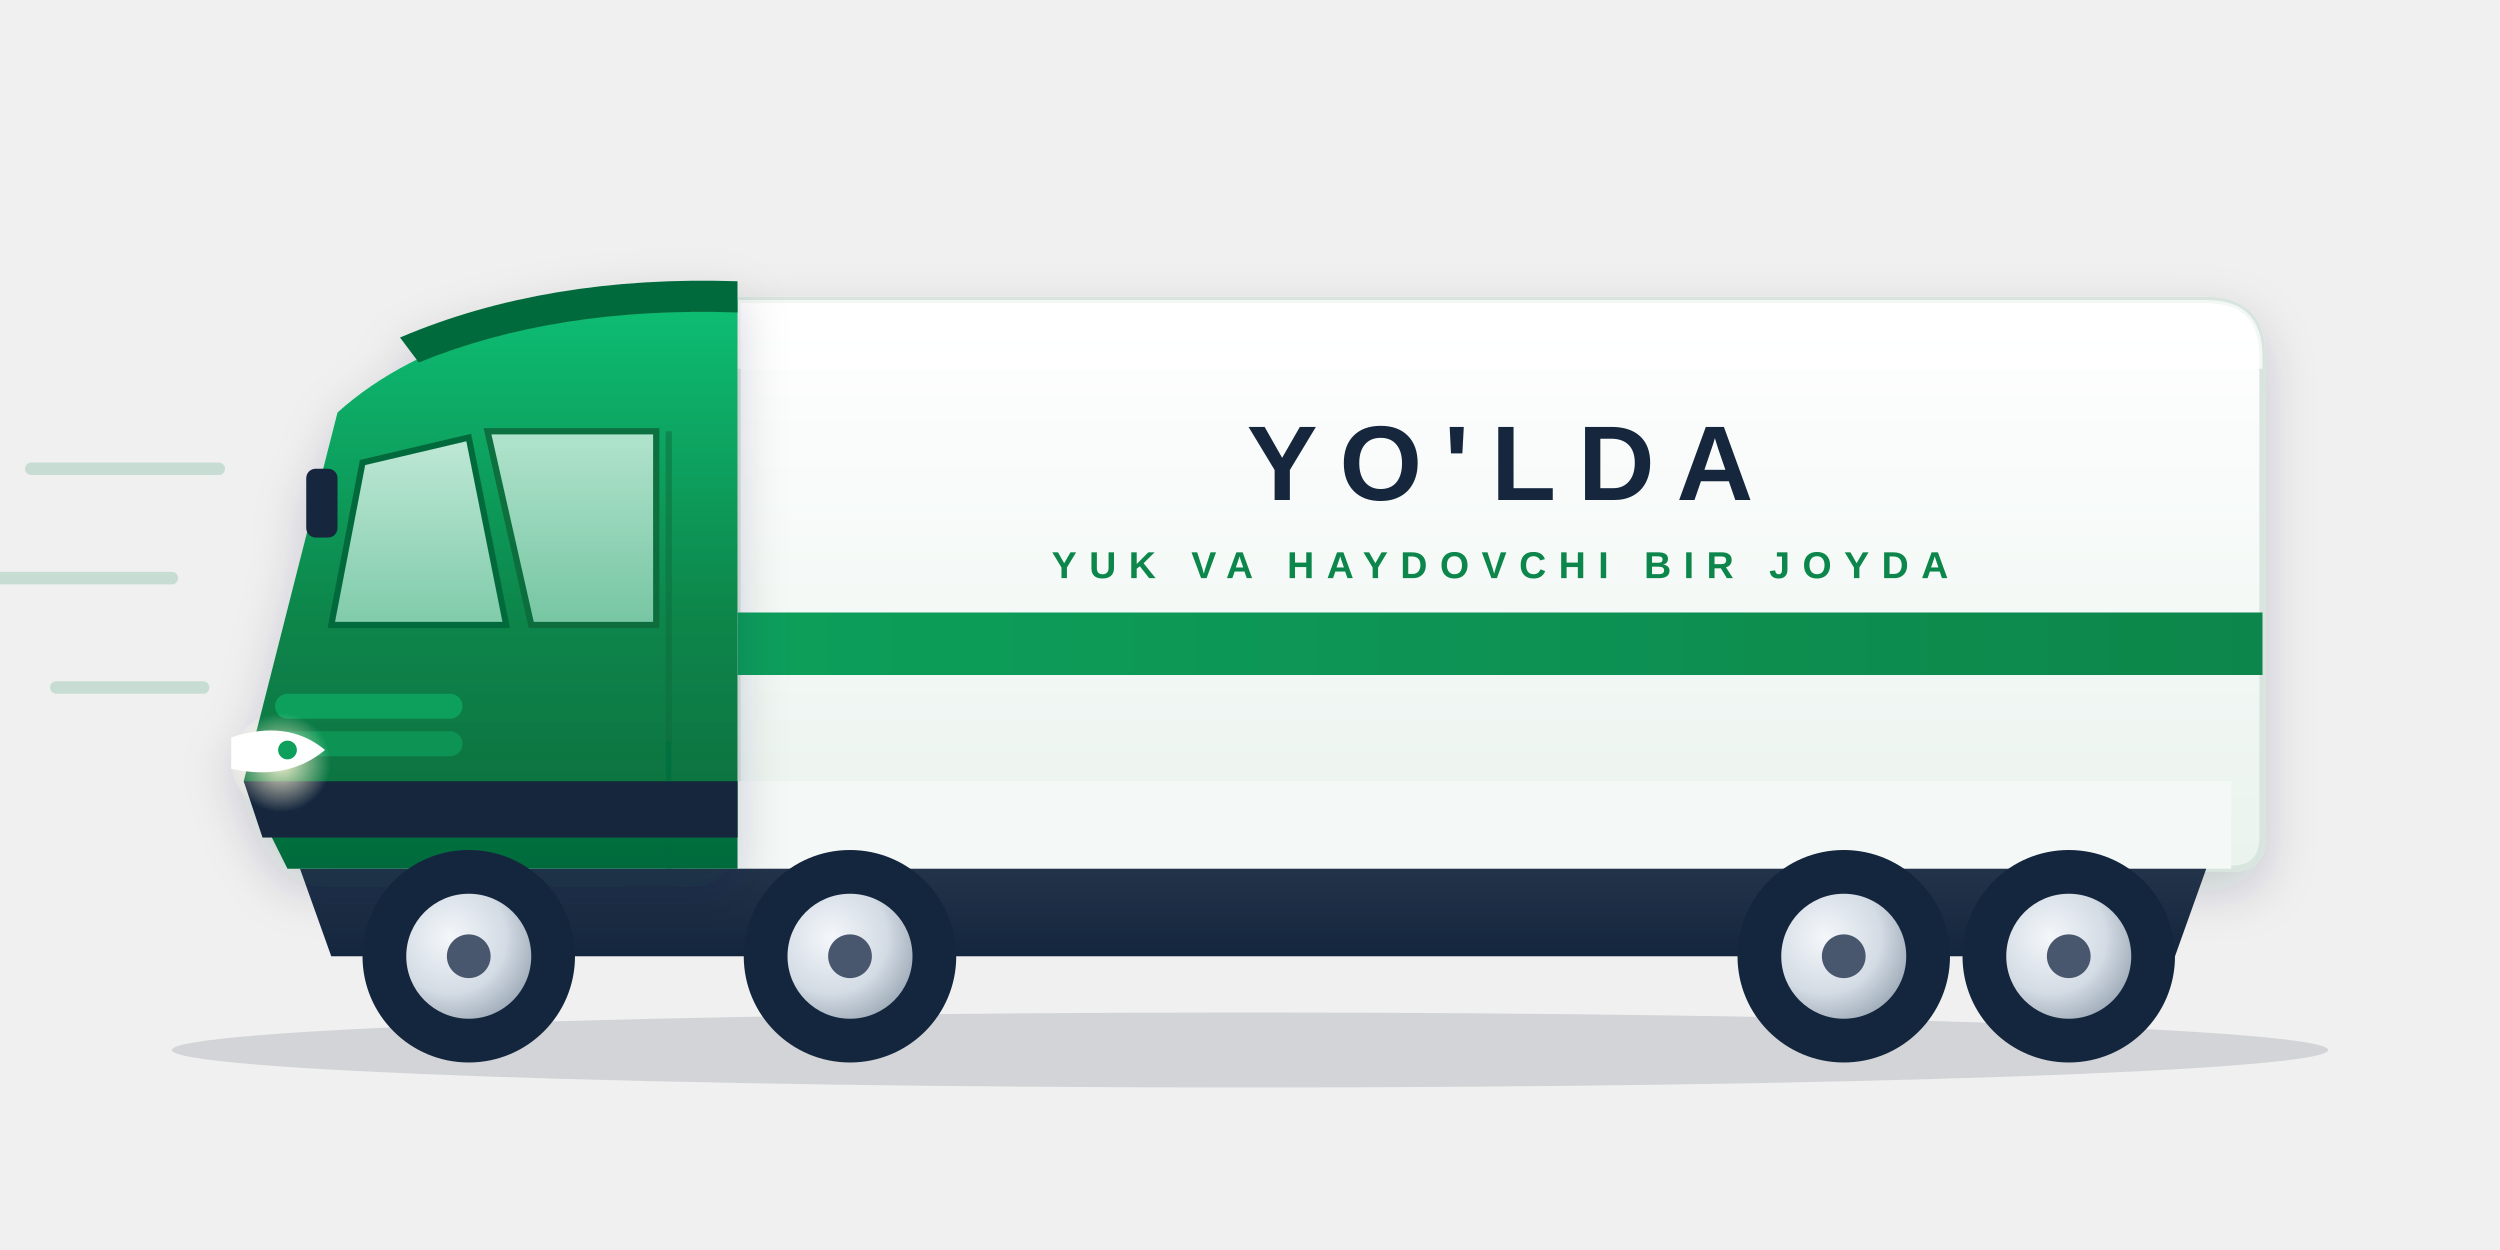
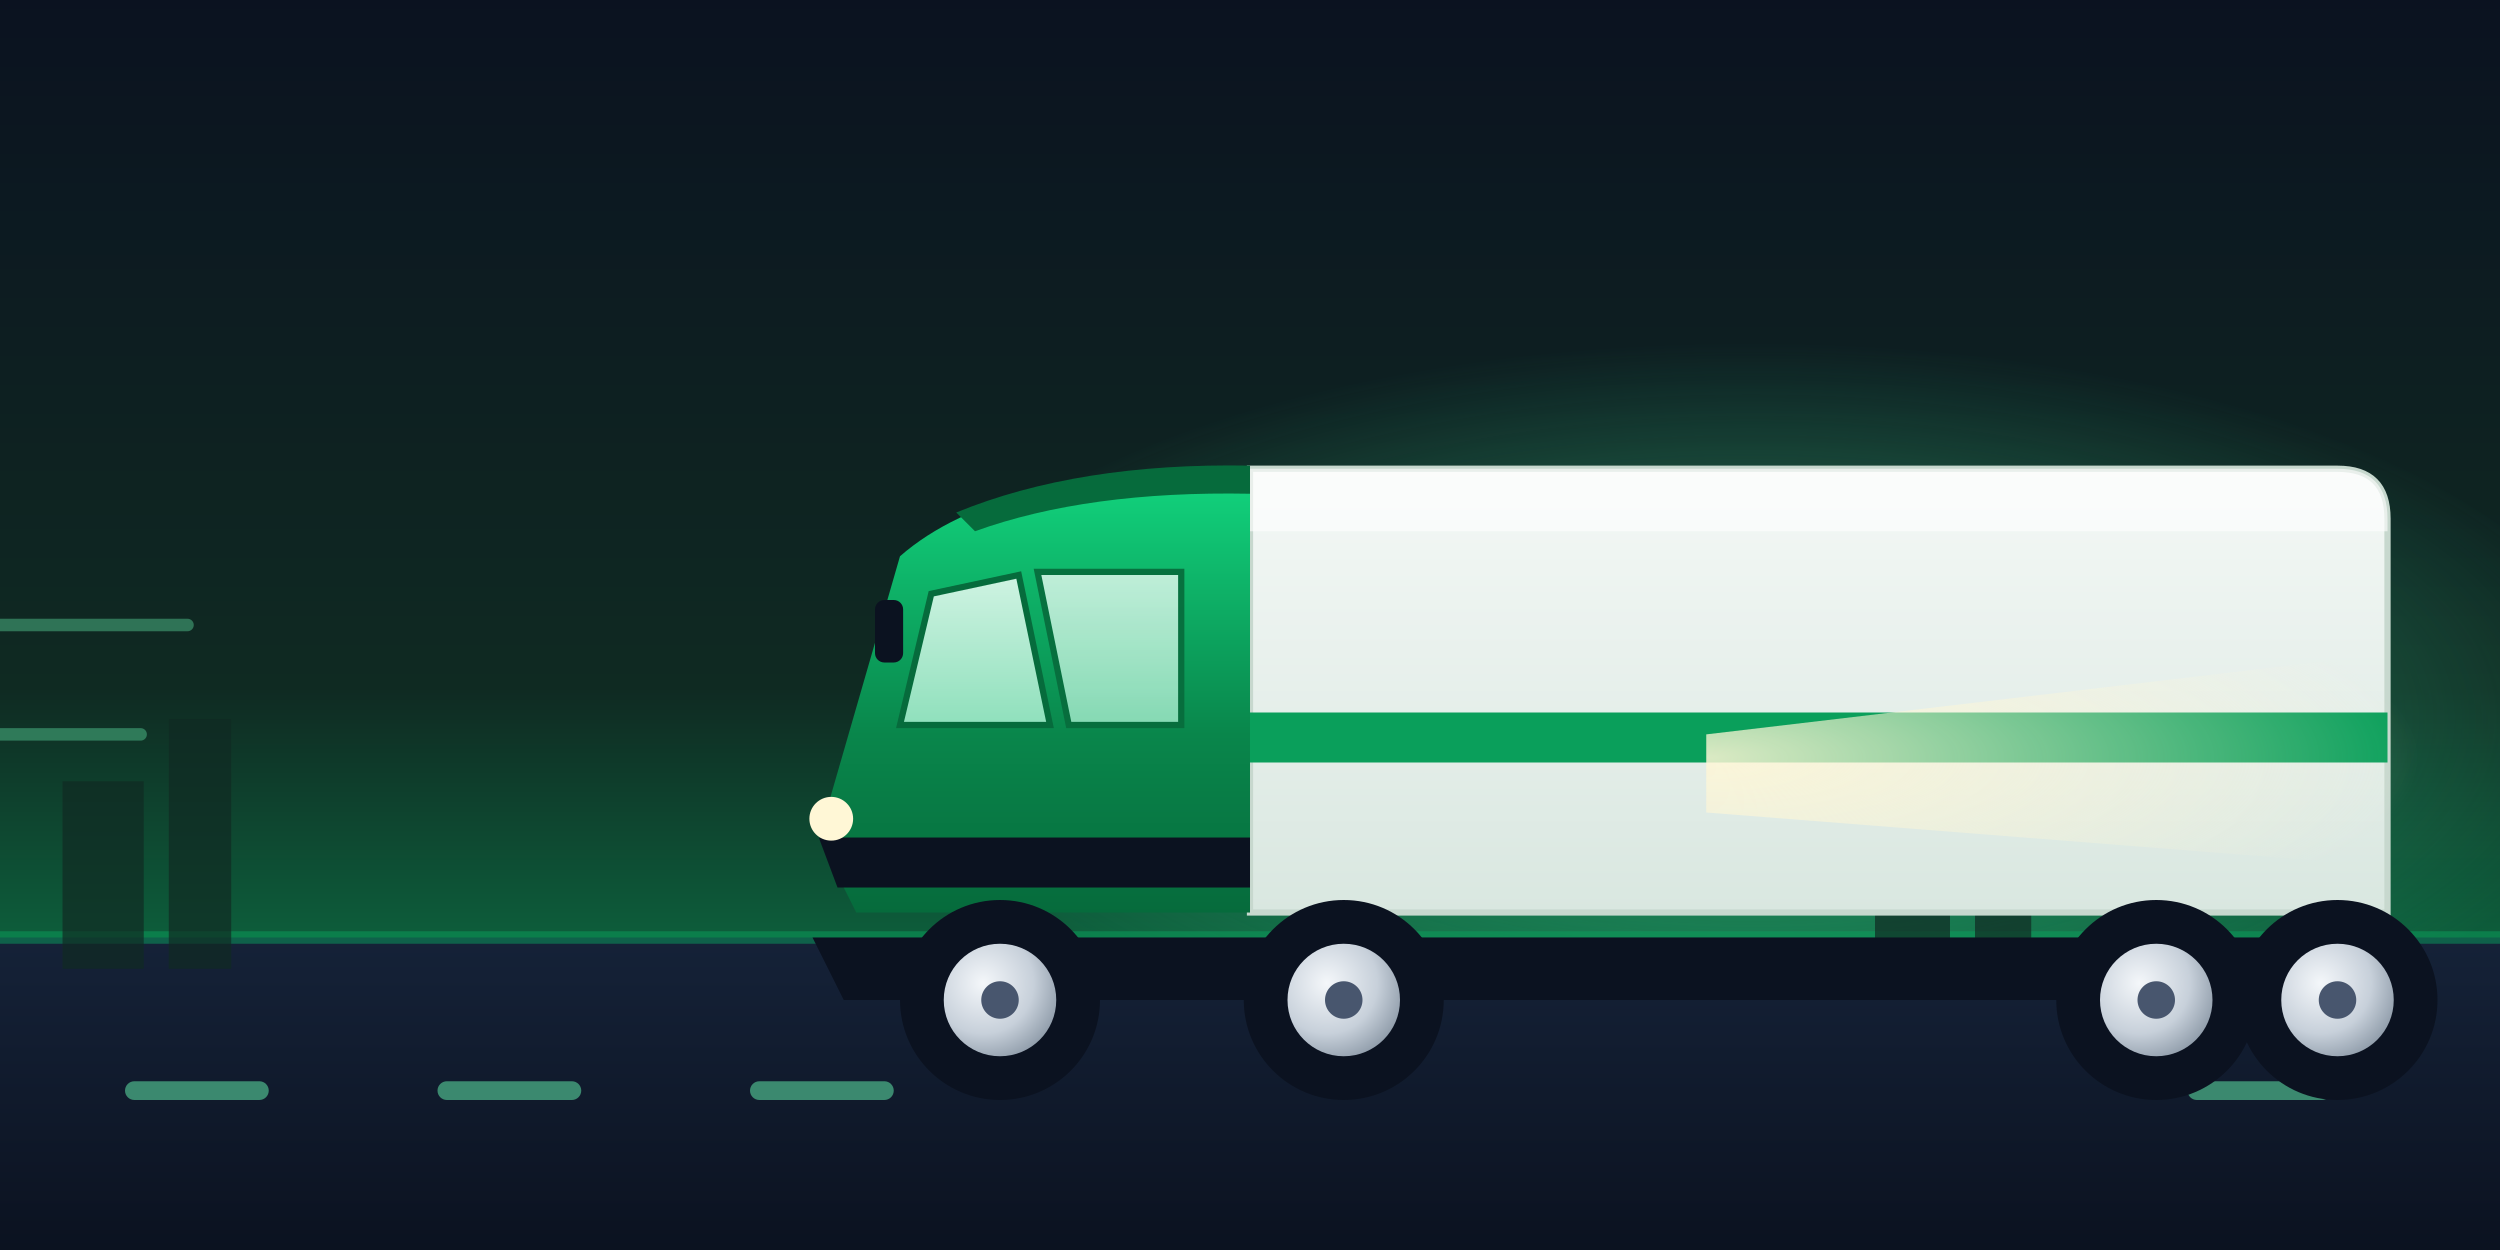
- <svg xmlns="http://www.w3.org/2000/svg" viewBox="0 0 800 400" width="100%" height="100%">
+ <svg xmlns="http://www.w3.org/2000/svg" viewBox="0 0 800 400" width="100%" height="100%" preserveAspectRatio="xMidYMid slice">
  <defs>
+     <linearGradient id="sky" x1="0" y1="0" x2="0" y2="1">
+       <stop offset="0%" stop-color="#0B1220" />
+       <stop offset="55%" stop-color="#0F2A22" />
+       <stop offset="100%" stop-color="#0A9F5B" />
+     </linearGradient>
+     <linearGradient id="road" x1="0" y1="0" x2="0" y2="1">
+       <stop offset="0%" stop-color="#152238" />
+       <stop offset="100%" stop-color="#0B1220" />
+     </linearGradient>
+     <radialGradient id="glow" cx="0.5" cy="0.5" r="0.5">
+       <stop offset="0%" stop-color="#3FE29B" stop-opacity="0.55" />
+       <stop offset="100%" stop-color="#3FE29B" stop-opacity="0" />
+     </radialGradient>
    <linearGradient id="cabGrad" x1="0" y1="0" x2="0" y2="1">
-       <stop offset="0%" stop-color="#0FBE73" />
-       <stop offset="55%" stop-color="#09864B" />
+       <stop offset="0%" stop-color="#12D67F" />
+       <stop offset="60%" stop-color="#09864B" />
      <stop offset="100%" stop-color="#066B3C" />
    </linearGradient>
    <linearGradient id="trailerGrad" x1="0" y1="0" x2="0" y2="1">
-       <stop offset="0%" stop-color="#FFFFFF" />
-       <stop offset="100%" stop-color="#EAF3EE" />
+       <stop offset="0%" stop-color="#F4F8F6" />
+       <stop offset="100%" stop-color="#D9E7E0" />
    </linearGradient>
    <linearGradient id="glassGrad" x1="0" y1="0" x2="0" y2="1">
-       <stop offset="0%" stop-color="#BFE8D6" />
-       <stop offset="100%" stop-color="#7FCBAA" />
-     </linearGradient>
-     <linearGradient id="stripeGrad" x1="0" y1="0" x2="1" y2="0">
-       <stop offset="0%" stop-color="#0A9F5B" />
-       <stop offset="100%" stop-color="#09864B" />
+       <stop offset="0%" stop-color="#CFF3E2" />
+       <stop offset="100%" stop-color="#8FE0BC" />
    </linearGradient>
    <radialGradient id="wheelHub" cx="0.35" cy="0.35" r="0.75">
      <stop offset="0%" stop-color="#F4F7FA" />
-       <stop offset="60%" stop-color="#D3DBE4" />
-       <stop offset="100%" stop-color="#9AA7B4" />
+       <stop offset="60%" stop-color="#C7D0DA" />
+       <stop offset="100%" stop-color="#8A97A5" />
    </radialGradient>
-     <radialGradient id="headGlow" cx="0.5" cy="0.5" r="0.5">
-       <stop offset="0%" stop-color="#FFF7D6" stop-opacity="0.95" />
+     <radialGradient id="headBeam" cx="0" cy="0.5" r="0.9">
+       <stop offset="0%" stop-color="#FFF7D6" stop-opacity="0.85" />
      <stop offset="100%" stop-color="#FFF7D6" stop-opacity="0" />
    </radialGradient>
-     <linearGradient id="chassisGrad" x1="0" y1="0" x2="0" y2="1">
-       <stop offset="0%" stop-color="#22334A" />
-       <stop offset="100%" stop-color="#14263D" />
-     </linearGradient>
-     <filter id="softShadow" x="-20%" y="-20%" width="140%" height="140%">
-       <feDropShadow dx="0" dy="6" stdDeviation="8" flood-color="#14263D" flood-opacity="0.18" />
-     </filter>
  </defs>
-   <ellipse cx="400" cy="336" rx="345" ry="12" fill="#14263D" opacity="0.14" />
-   <g stroke="#09864B" stroke-width="4" stroke-linecap="round" opacity="0.18">
-     <line x1="10" y1="150" x2="70" y2="150" />
-     <line x1="0" y1="185" x2="55" y2="185" />
-     <line x1="18" y1="220" x2="65" y2="220" />
+   <rect x="0" y="0" width="800" height="400" fill="url(#sky)" />
+   <ellipse cx="560" cy="230" rx="280" ry="120" fill="url(#glow)" />
+   <rect x="0" y="300" width="800" height="100" fill="url(#road)" />
+   <rect x="0" y="298" width="800" height="4" fill="#0A9F5B" opacity="0.5" />
+   <g fill="#5FE3A6" opacity="0.55">
+     <rect x="40" y="346" width="46" height="6" rx="3" />
+     <rect x="140" y="346" width="46" height="6" rx="3" />
+     <rect x="240" y="346" width="46" height="6" rx="3" />
+     <rect x="700" y="346" width="46" height="6" rx="3" />
  </g>
-   <g filter="url(#softShadow)">
-     <path d="M 236 96 L 706 96 Q 724 96 724 114 L 724 268 Q 724 278 714 278 L 236 278 Z" fill="url(#trailerGrad)" stroke="#D8E4DE" stroke-width="2" />
-     <rect x="236" y="196" width="488" height="20" fill="url(#stripeGrad)" />
-     <text x="480" y="160" font-family="'Segoe UI', Arial, sans-serif" font-size="34" font-weight="800" fill="#14263D" text-anchor="middle" letter-spacing="7">YO'LDA</text>
-     <text x="480" y="185" font-family="'Segoe UI', Arial, sans-serif" font-size="12" font-weight="600" fill="#09864B" text-anchor="middle" letter-spacing="4">YUK VA HAYDOVCHI BIR JOYDA</text>
-     <path d="M 236 250 L 714 250 L 714 278 L 236 278 Z" fill="#F4F8F6" />
-     <path d="M 236 96 L 706 96 Q 724 96 724 114 L 724 118 L 236 118 Z" fill="#FFFFFF" opacity="0.7" />
+   <g fill="#0F2A22" opacity="0.7">
+     <rect x="20" y="250" width="26" height="60" />
+     <rect x="54" y="230" width="20" height="80" />
+     <rect x="600" y="260" width="24" height="50" />
+     <rect x="632" y="240" width="18" height="70" />
  </g>
-   <path d="M 96 278 L 706 278 L 696 306 L 106 306 Z" fill="url(#chassisGrad)" />
-   <g filter="url(#softShadow)">
-     <path d="M 78 250 L 108 132 Q 148 96 236 96 L 236 278 L 92 278 Z" fill="url(#cabGrad)" />
-     <path d="M 128 108 Q 175 88 236 90 L 236 100 Q 178 98 134 116 Z" fill="#066B3C" />
-     <path d="M 116 148 L 150 140 L 162 200 L 106 200 Z" fill="url(#glassGrad)" stroke="#066B3C" stroke-width="2" />
-     <path d="M 156 138 L 210 138 L 210 200 L 170 200 Z" fill="url(#glassGrad)" opacity="0.92" stroke="#066B3C" stroke-width="2" />
-     <path d="M 214 138 L 214 278" stroke="#066B3C" stroke-width="2" opacity="0.5" />
-     <rect x="98" y="150" width="10" height="22" rx="3" fill="#14263D" />
-     <path d="M 78 250 L 236 250 L 236 268 L 84 268 Z" fill="#14263D" />
-     <rect x="88" y="222" width="60" height="8" rx="4" fill="#0A9F5B" />
-     <rect x="88" y="234" width="60" height="8" rx="4" fill="#0A9F5B" opacity="0.7" />
-     <circle cx="90" cy="244" r="16" fill="url(#headGlow)" />
-     <path d="M 74 236 Q 92 230 104 240 Q 92 250 74 246 Z" fill="#FFFFFF" />
-     <circle cx="92" cy="240" r="3" fill="#0A9F5B" />
+   <g stroke="#5FE3A6" stroke-width="4" stroke-linecap="round" opacity="0.4">
+     <line x1="0" y1="200" x2="60" y2="200" />
+     <line x1="0" y1="235" x2="45" y2="235" />
  </g>
+   <path d="M 260 300 L 770 300 L 760 320 L 270 320 Z" fill="#0B1220" />
+   <path d="M 400 150 L 748 150 Q 764 150 764 166 L 764 292 L 400 292 Z" fill="url(#trailerGrad)" stroke="#C7D8CE" stroke-width="2" />
+   <rect x="400" y="228" width="364" height="16" fill="#0A9F5B" />
+   <path d="M 400 150 L 748 150 Q 764 150 764 166 L 764 170 L 400 170 Z" fill="#FFFFFF" opacity="0.6" />
+   <path d="M 262 268 L 288 178 Q 320 150 400 150 L 400 292 L 274 292 Z" fill="url(#cabGrad)" />
+   <path d="M 306 164 Q 345 148 400 149 L 400 158 Q 348 157 312 170 Z" fill="#066B3C" />
+   <path d="M 298 190 L 326 184 L 336 232 L 288 232 Z" fill="url(#glassGrad)" stroke="#066B3C" stroke-width="2" />
+   <path d="M 332 183 L 378 183 L 378 232 L 342 232 Z" fill="url(#glassGrad)" opacity="0.92" stroke="#066B3C" stroke-width="2" />
+   <rect x="280" y="192" width="9" height="20" rx="3" fill="#0B1220" />
+   <path d="M 262 268 L 400 268 L 400 284 L 268 284 Z" fill="#0B1220" />
+   <path d="M 546 235 L 800 205 L 800 280 L 546 260 Z" fill="url(#headBeam)" />
+   <circle cx="266" cy="262" r="7" fill="#FFF7D6" />
  <g>
-     <g transform="translate(150, 306)">
-       <circle r="34" fill="#14263D" />
-       <circle r="20" fill="url(#wheelHub)" />
-       <circle r="7" fill="#48566E" />
+     <g transform="translate(320, 320)">
+       <circle r="32" fill="#0B1220" />
+       <circle r="18" fill="url(#wheelHub)" />
+       <circle r="6" fill="#48566E" />
    </g>
-     <g transform="translate(272, 306)">
-       <circle r="34" fill="#14263D" />
-       <circle r="20" fill="url(#wheelHub)" />
-       <circle r="7" fill="#48566E" />
+     <g transform="translate(430, 320)">
+       <circle r="32" fill="#0B1220" />
+       <circle r="18" fill="url(#wheelHub)" />
+       <circle r="6" fill="#48566E" />
    </g>
-     <g transform="translate(590, 306)">
-       <circle r="34" fill="#14263D" />
-       <circle r="20" fill="url(#wheelHub)" />
-       <circle r="7" fill="#48566E" />
+     <g transform="translate(690, 320)">
+       <circle r="32" fill="#0B1220" />
+       <circle r="18" fill="url(#wheelHub)" />
+       <circle r="6" fill="#48566E" />
    </g>
-     <g transform="translate(662, 306)">
-       <circle r="34" fill="#14263D" />
-       <circle r="20" fill="url(#wheelHub)" />
-       <circle r="7" fill="#48566E" />
+     <g transform="translate(748, 320)">
+       <circle r="32" fill="#0B1220" />
+       <circle r="18" fill="url(#wheelHub)" />
+       <circle r="6" fill="#48566E" />
    </g>
  </g>
</svg>
